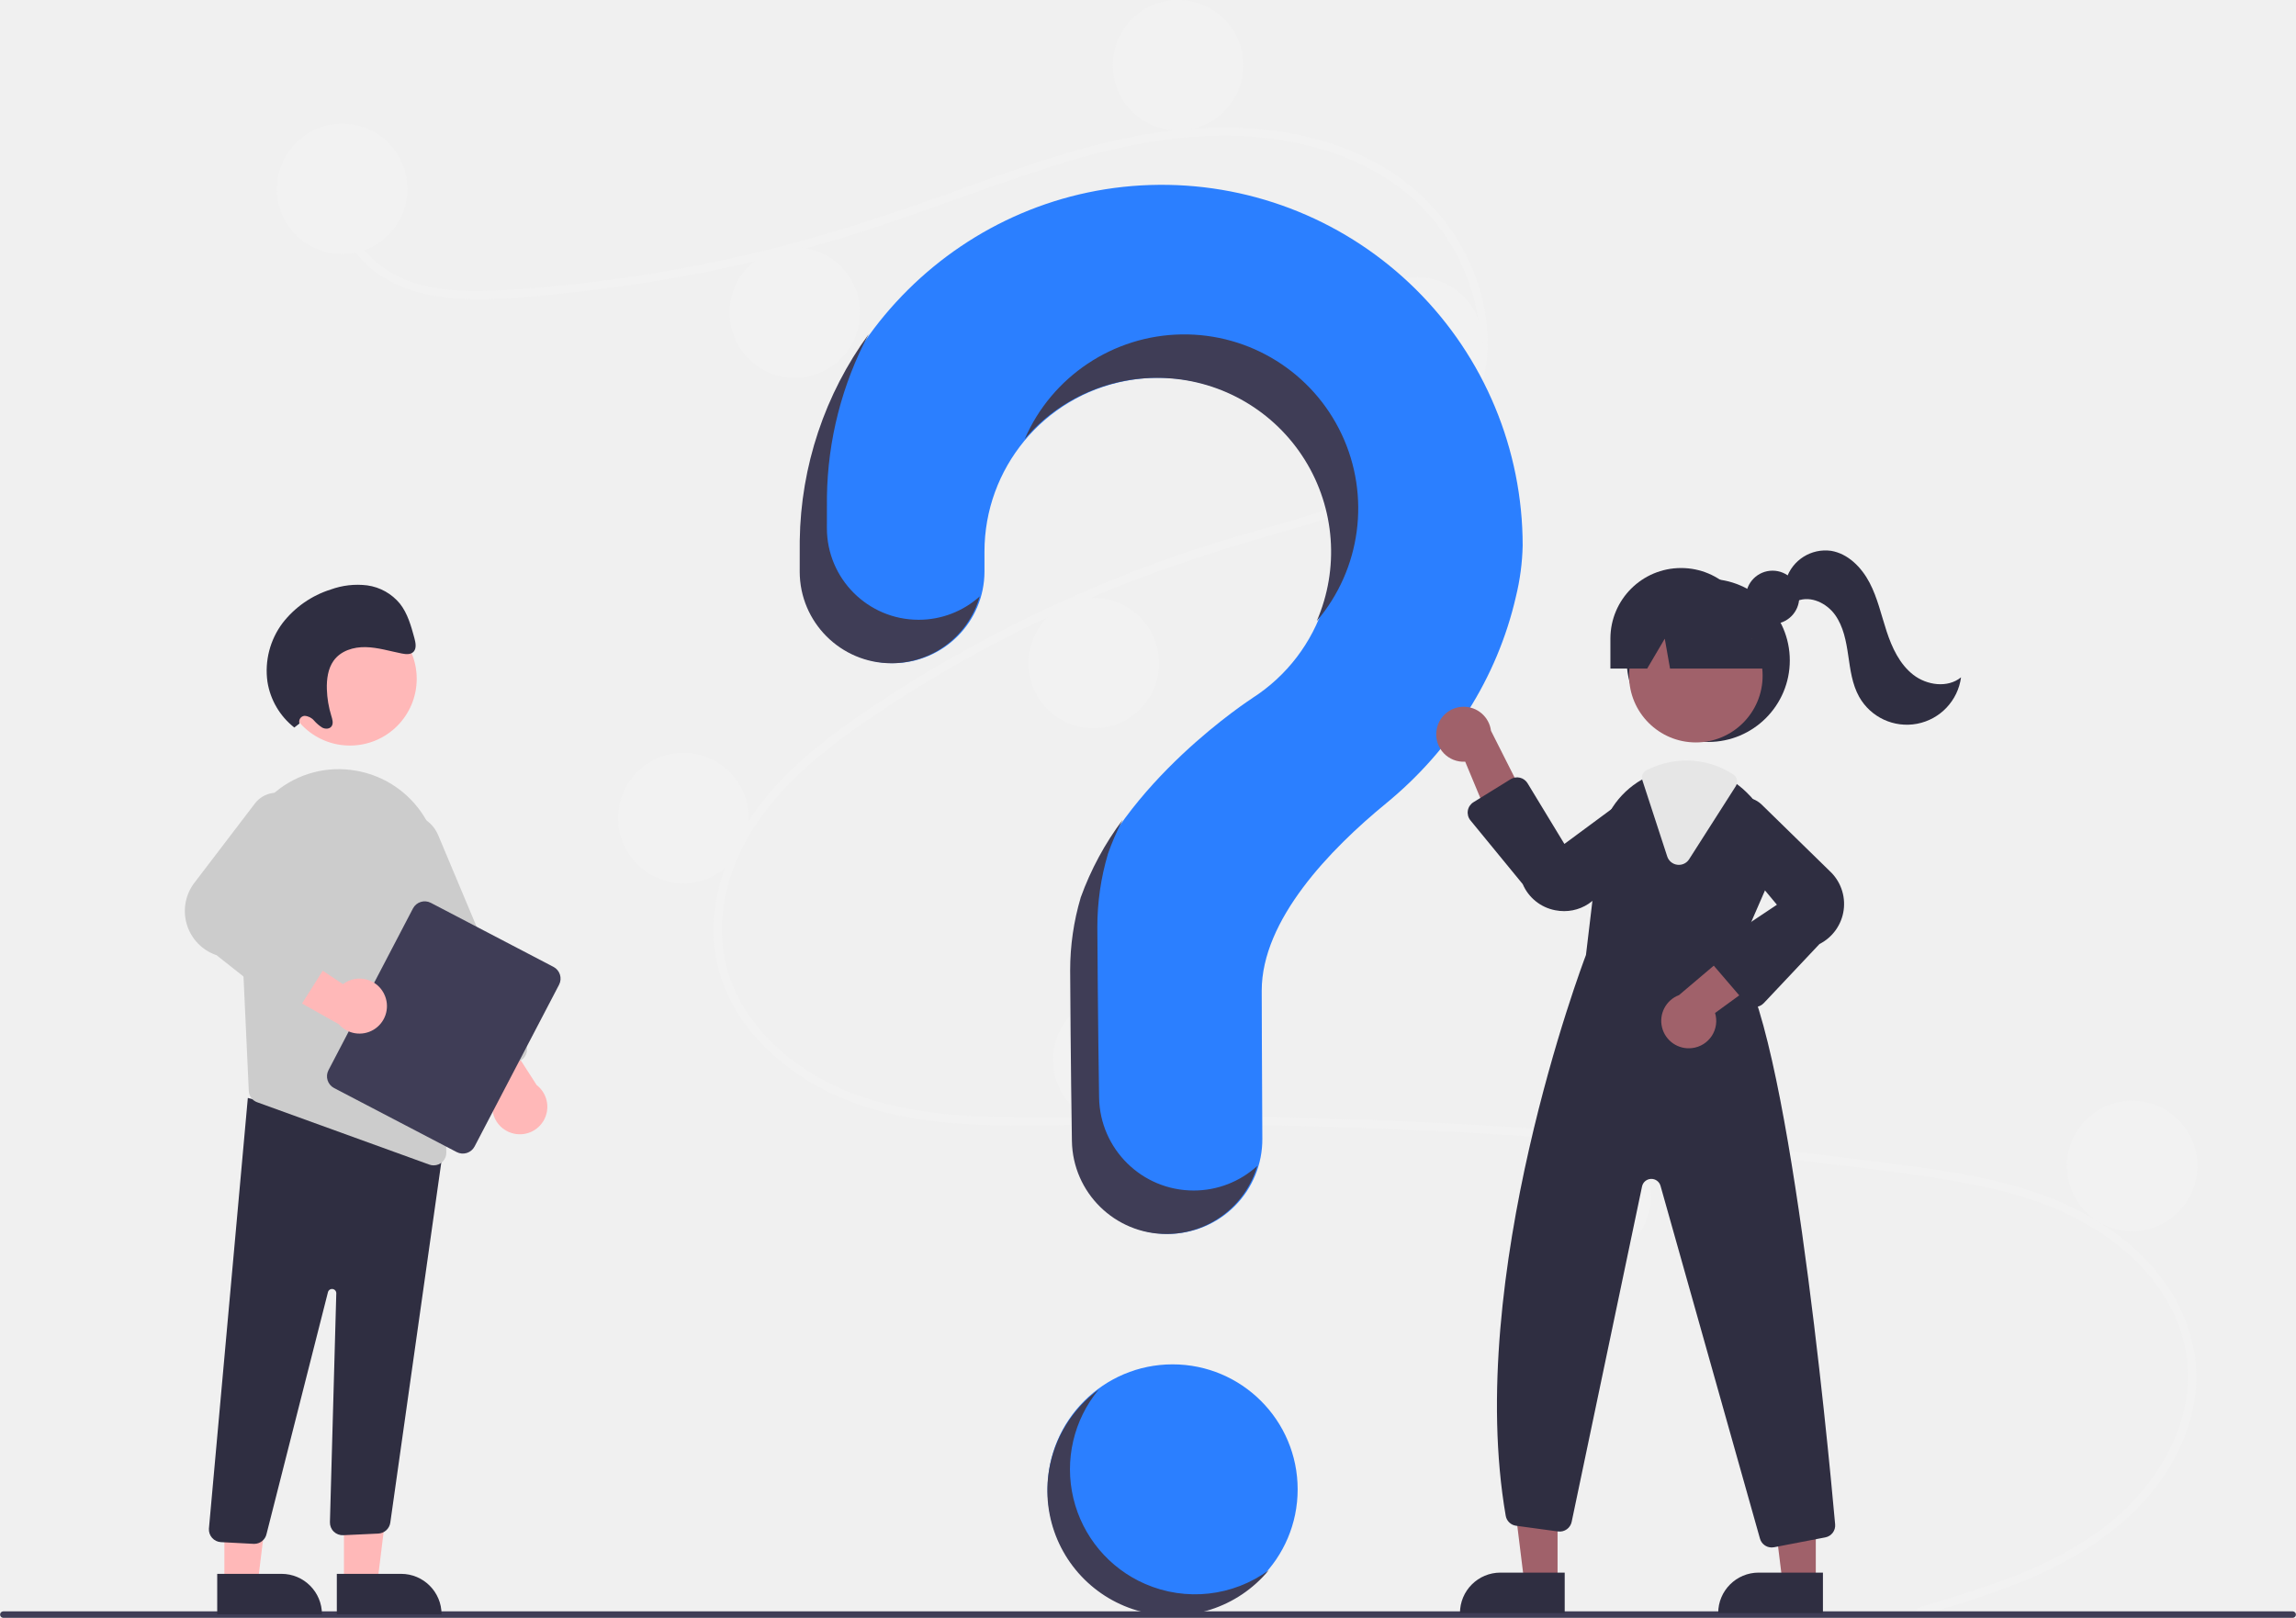
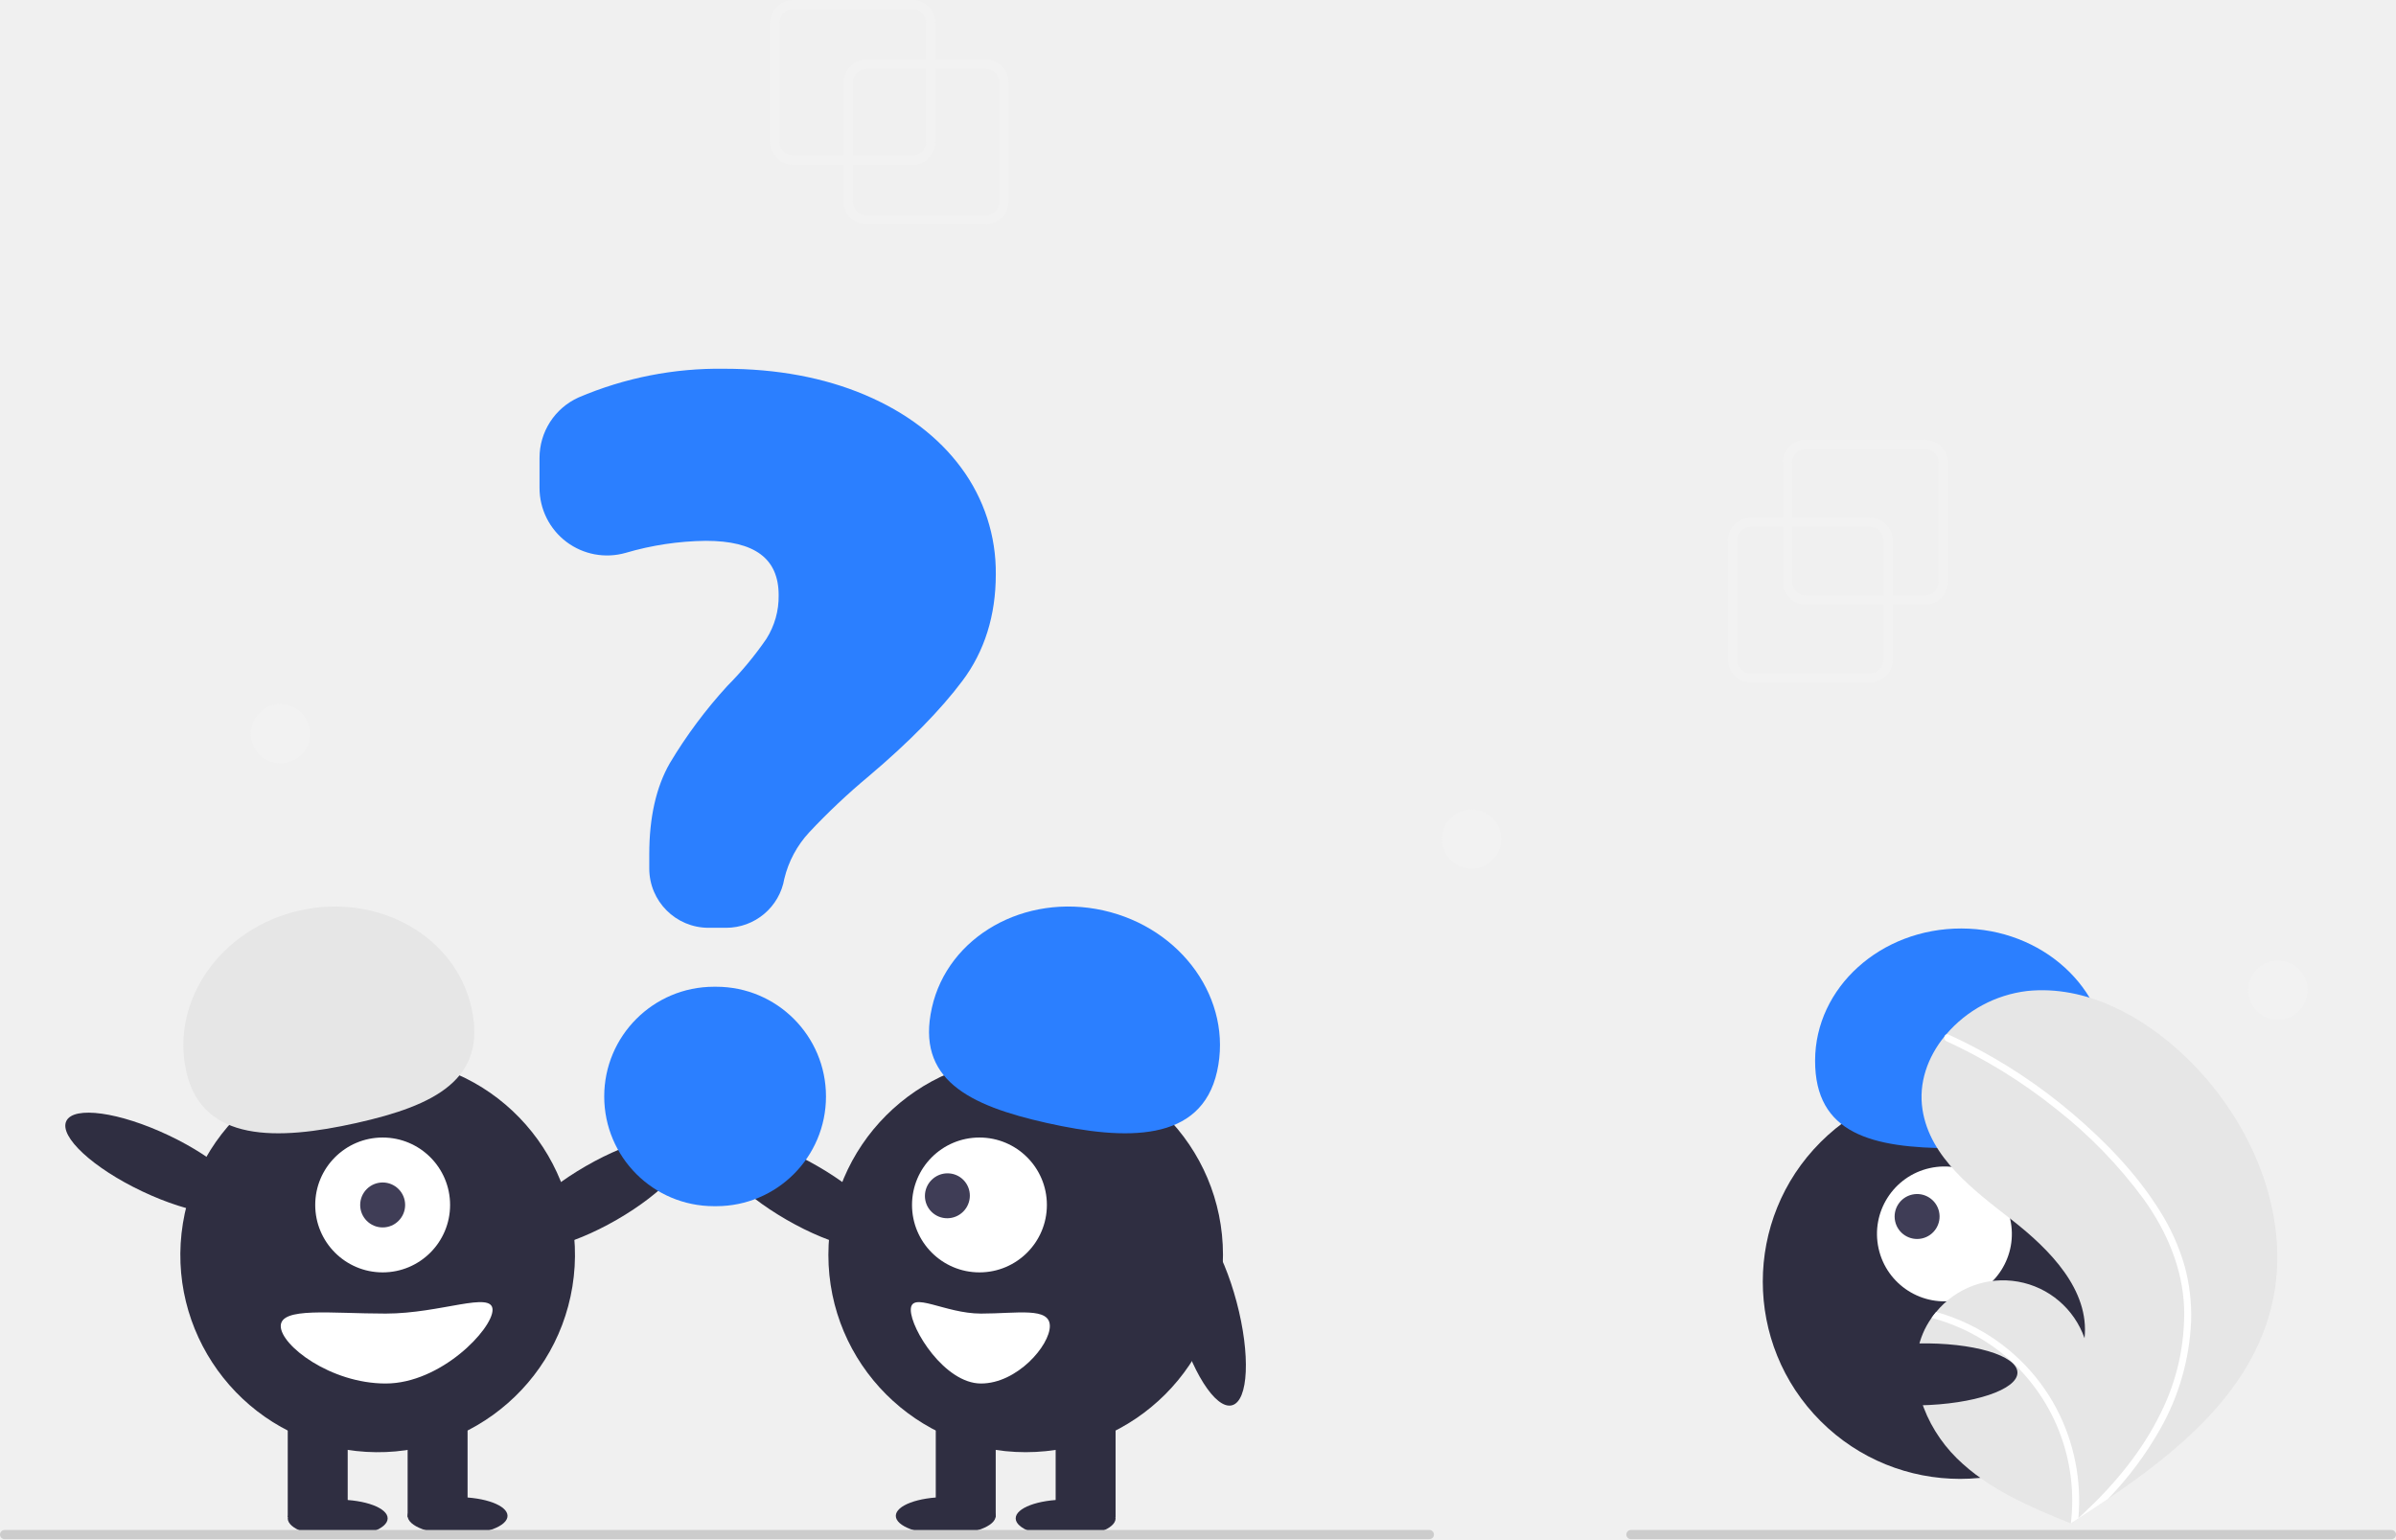
- <svg xmlns="http://www.w3.org/2000/svg" width="844.675" height="595.262" viewBox="0 0 844.675 595.262" role="img" artist="Katerina Limpitsouni" source="https://undraw.co/">
-   <circle cx="431.393" cy="548" r="46" fill="#2b7fff" />
-   <path d="M883.862,743.785c25.735-7.729,53.094-15.788,73.503-34.161,18.238-16.418,30.55-41.489,22.995-66.112-7.54-24.572-30.124-40.956-53.442-49.105-13.225-4.622-27.061-7.186-40.891-9.2-15.035-2.19-30.136-3.984-45.23-5.71q-91.677-10.486-184.044-12.811c-30.385-.765-60.764-.747-91.152-.306-27.139.394-55.722.384-80.899-11.151-19.578-8.97-37.348-25.289-42.803-46.734-6.297-24.755,5.318-49.964,21.98-67.892,8.783-9.45,19.047-17.404,29.636-24.717,11.487-7.934,23.375-15.306,35.521-22.188a494.634,494.634,0,0,1,74.767-34.468c12.746-4.634,25.68-8.633,38.728-12.321,11.017-3.115,22.068-6.234,32.716-10.477,20.583-8.204,40.161-22.1,45.395-44.881,4.96-21.591-3.403-45.031-18.065-61.071-16.963-18.557-42.539-26.692-67.06-28.008-27.528-1.478-54.422,5.412-80.297,14.156-27.597,9.326-54.599,20.049-82.778,27.603a556.958,556.958,0,0,1-85.196,15.837c-14.082,1.5-28.59,3.193-42.756,2.045-11.872-.962-23.684-4.454-32.434-12.88-7.503-7.225-11.972-17.154-10.435-27.632.279-1.903,3.17-1.094,2.893.798-1.87,12.755,6.8,24.509,17.484,30.529,12.348,6.958,27.374,6.968,41.122,6.172a537.825,537.825,0,0,0,88.515-12.796c28.593-6.531,56.164-15.866,83.704-25.839,26.156-9.472,52.897-18.716,80.84-20.767,24.246-1.78,49.752,1.752,70.874,14.423,18.564,11.136,32.215,29.707,36.565,51.018,4.25,20.825-1.636,41.785-17.4,56.317-16.321,15.046-38.701,21.479-59.557,27.404-26.452,7.514-52.337,16.298-77.392,27.703a485.824,485.824,0,0,0-72.8,40.928c-22.246,15.202-44.201,34.331-51.237,61.451-3.277,12.633-2.672,26.032,2.812,37.965,4.876,10.61,12.907,19.535,22.262,26.419,22.321,16.424,50.453,19.797,77.414,20.132,30.281.377,60.564-.645,90.855-.148q92.599,1.52,184.819,11.273,23.108,2.446,46.158,5.407c13.822,1.776,27.69,3.541,41.278,6.695,24.162,5.608,47.674,16.392,62.692,36.878a61.319,61.319,0,0,1,11.947,30.446c1.051,11.524-1.77,23.069-6.98,33.321-11.532,22.69-33.134,37.123-56.073,46.605-12.287,5.079-25.032,8.926-37.752,12.746-1.853.557-2.645-2.338-.798-2.893Z" transform="translate(-177.6623 -152.3692)" fill="#f2f2f2" />
-   <circle cx="125.893" cy="69.5" r="24" fill="#f2f2f2" />
-   <circle cx="292.393" cy="115" r="24" fill="#f2f2f2" />
-   <circle cx="433.393" cy="24" r="24" fill="#f2f2f2" />
-   <circle cx="521.393" cy="126" r="24" fill="#f2f2f2" />
-   <circle cx="402.393" cy="244" r="24" fill="#f2f2f2" />
-   <circle cx="251.393" cy="301" r="24" fill="#f2f2f2" />
-   <circle cx="411.393" cy="390" r="24" fill="#f2f2f2" />
-   <circle cx="583.393" cy="440" r="24" fill="#f2f2f2" />
-   <circle cx="784.393" cy="429" r="24" fill="#f2f2f2" />
-   <path d="M604.128,220.373c-71.892.508-130.756,58.93-131.777,130.816-.009.664-.014,5.33-.013,11.434a33.748,33.748,0,0,0,33.744,33.746h0a33.769,33.769,0,0,0,33.761-33.798c-.003-4.152-.006-7.026-.006-7.202a64,64,0,1,1,98.52,53.879l.012.014s-48.028,30.92-62.671,73.335l.012.003a94.004,94.004,0,0,0-3.874,26.768c0,3.725.219,36.321.643,62.778a34.786,34.786,0,0,0,34.79,34.222h0a34.796,34.796,0,0,0,34.794-35.011c-.147-24.229-.227-52.442-.227-54.489,0-26.045,25.125-51.995,45.764-68.917,23.766-19.487,40.868-46.043,47.737-75.999a86.762,86.762,0,0,0,2.499-18.834A132.75,132.75,0,0,0,604.128,220.373Z" transform="translate(-177.6623 -152.3692)" fill="#2b7fff" />
-   <path d="M1021.147,747.631H178.853a1.191,1.191,0,0,1,0-2.381h842.294a1.191,1.191,0,0,1,0,2.381Z" transform="translate(-177.6623 -152.3692)" fill="#3f3d56" />
-   <circle cx="628.449" cy="242.996" r="30" fill="#2f2e41" />
-   <polygon points="573.012 582.129 560.753 582.129 554.92 534.841 573.015 534.841 573.012 582.129" fill="#a0616a" />
-   <path d="M551.996,578.626h23.644a0,0,0,0,1,0,0v14.887a0,0,0,0,1,0,0H537.109a0,0,0,0,1,0,0v0A14.887,14.887,0,0,1,551.996,578.626Z" fill="#2f2e41" />
-   <polygon points="668.012 582.129 655.753 582.129 649.92 534.841 668.015 534.841 668.012 582.129" fill="#a0616a" />
-   <path d="M646.996,578.626h23.644a0,0,0,0,1,0,0v14.887a0,0,0,0,1,0,0H632.109a0,0,0,0,1,0,0v0A14.887,14.887,0,0,1,646.996,578.626Z" fill="#2f2e41" />
-   <circle cx="623.89" cy="248.61" r="24.561" fill="#a0616a" />
-   <path d="M816.191,504.775l10.99-25.25a31.383,31.383,0,0,0-6.95-35.6,31.873,31.873,0,0,0-3.07-2.67,30.935,30.935,0,0,0-18.99-6.57,32.179,32.179,0,0,0-13.4,2.98c-.36.16-.71.33-1.07.5-.69.33-1.37.69-2.03,1.06a31.678,31.678,0,0,0-15.7,23.88l-4.85,40.64c-1.22,3.19-44.74,118.39-29.52,206.34a4.467,4.467,0,0,0,3.82,3.67l15.43,2.1a4.497,4.497,0,0,0,5.01-3.53l25.89-123.41a3.503,3.503,0,0,1,6.8-.23l36.58,129.78a4.471,4.471,0,0,0,4.31,3.28,5.122,5.122,0,0,0,.87-.08l18.85-3.63a4.471,4.471,0,0,0,3.63-4.81C850.021,682.335,835.301,527.605,816.191,504.775Z" transform="translate(-177.6623 -152.3692)" fill="#2f2e41" />
-   <path d="M706.102,421.419A10.056,10.056,0,0,0,716.696,432.623l13.729,32.992,10.385-15.394-14.629-28.97a10.11,10.11,0,0,0-20.079.169Z" transform="translate(-177.6623 -152.3692)" fill="#a0616a" />
-   <path d="M800.19,537.996a10.056,10.056,0,0,0,8.427-12.913l28.885-21.038-17.39-6.512-24.764,20.977a10.11,10.11,0,0,0,4.842,19.487Z" transform="translate(-177.6623 -152.3692)" fill="#a0616a" />
-   <path d="M753.102,487.61a17.057,17.057,0,0,1-3.298-.325,16.305,16.305,0,0,1-11.948-9.616l-19.234-23.453a4.501,4.501,0,0,1,1.111-6.681l13.684-8.471a4.5,4.5,0,0,1,6.215,1.49l13.556,22.334L779.15,443.702A9.721,9.721,0,0,1,790.46,459.264l-25.912,23.637A16.253,16.253,0,0,1,753.102,487.61Z" transform="translate(-177.6623 -152.3692)" fill="#2f2e41" />
-   <path d="M823.252,522.883c-.035,0-.071,0-.106-.001a4.508,4.508,0,0,1-3.311-1.57l-12.166-14.193a4.5,4.5,0,0,1,.92-6.673l22.781-15.188-20.638-24.812a9.721,9.721,0,0,1,14.887-12.183l25.084,24.513a16.525,16.525,0,0,1-3.675,26.94l-20.501,21.754A4.507,4.507,0,0,1,823.252,522.883Z" transform="translate(-177.6623 -152.3692)" fill="#2f2e41" />
-   <path d="M795.307,470.584a4.632,4.632,0,0,1-.584-.037,4.461,4.461,0,0,1-3.71-3.069l-9.142-28.029a3.083,3.083,0,0,1,1.594-3.725l.297-.14c.269-.128.535-.254.807-.375a32.574,32.574,0,0,1,13.603-3.023,31.327,31.327,0,0,1,17.161,5.157,3.13,3.13,0,0,1,.901,4.294L799.084,468.504A4.455,4.455,0,0,1,795.307,470.584Z" transform="translate(-177.6623 -152.3692)" fill="#e6e6e6" />
-   <circle cx="652.101" cy="219.786" r="9.817" fill="#2f2e41" />
-   <path d="M796.111,361.365h0a26,26,0,0,0-26,26v11h13.529l6.471-11,1.941,11h41.059l-11-11A26,26,0,0,0,796.111,361.365Z" transform="translate(-177.6623 -152.3692)" fill="#2f2e41" />
-   <path d="M834.809,365.431a15.15,15.15,0,0,1,16.481-10.396c6.256,1.046,11.202,6.075,14.149,11.691s4.308,11.903,6.289,17.928,4.791,12.084,9.793,15.984,12.677,4.958,17.59.946a20.118,20.118,0,0,1-37.477,7.181c-2.592-4.612-3.261-10.017-4.03-15.251s-1.767-10.65-4.862-14.94-8.888-7.093-13.804-5.139Z" transform="translate(-177.6623 -152.3692)" fill="#2f2e41" />
-   <path d="M515.609,380.408h0a33.748,33.748,0,0,1-33.744-33.746c-0-6.104.004-10.771.013-11.434a131.507,131.507,0,0,1,15.359-59.909,131.803,131.803,0,0,0-25.359,75.909c-.009.664-.014,5.33-.013,11.434a33.748,33.748,0,0,0,33.744,33.746h0A33.773,33.773,0,0,0,538.097,371.817,33.622,33.622,0,0,1,515.609,380.408Z" transform="translate(-177.6623 -152.3692)" fill="#3f3d56" />
-   <path d="M606.415,291.478a64.004,64.004,0,0,1,55.659,89.413,63.997,63.997,0,1,0-107.426-66.985A63.871,63.871,0,0,1,606.415,291.478Z" transform="translate(-177.6623 -152.3692)" fill="#3f3d56" />
-   <path d="M616.797,590.408h0a34.787,34.787,0,0,1-34.79-34.222c-.423-26.456-.643-59.052-.643-62.778a94.004,94.004,0,0,1,3.874-26.768l-.012-.003a95.069,95.069,0,0,1,5.494-12.701,110.047,110.047,0,0,0-15.494,28.701l.012.003a94.004,94.004,0,0,0-3.874,26.768c0,3.725.219,36.321.643,62.778a34.787,34.787,0,0,0,34.79,34.222h0a34.803,34.803,0,0,0,33.402-25.048A34.66,34.66,0,0,1,616.797,590.408Z" transform="translate(-177.6623 -152.3692)" fill="#3f3d56" />
-   <polygon points="126.541 582.585 138.8 582.584 144.633 535.296 126.538 535.297 126.541 582.585" fill="#ffb8b8" />
-   <path d="M301.576,731.451H340.107a0,0,0,0,1,0,0v14.887a0,0,0,0,1,0,0H316.463A14.887,14.887,0,0,1,301.576,731.451v0A0,0,0,0,1,301.576,731.451Z" transform="translate(464.0541 1325.404) rotate(179.9974)" fill="#2f2e41" />
-   <polygon points="82.541 582.585 94.8 582.584 100.633 535.296 82.538 535.297 82.541 582.585" fill="#ffb8b8" />
-   <path d="M257.576,731.451H296.107a0,0,0,0,1,0,0v14.887a0,0,0,0,1,0,0H272.463A14.887,14.887,0,0,1,257.576,731.451v0A0,0,0,0,1,257.576,731.451Z" transform="translate(376.0541 1325.406) rotate(179.9974)" fill="#2f2e41" />
-   <path d="M270.917,720.411l-11.975-.63a4.673,4.673,0,0,1-4.419-4.967l14.313-158.466,65.911,17.786,6.35-1.732L321.239,712.686a4.696,4.696,0,0,1-4.358,3.945l-12.909.601a4.674,4.674,0,0,1-4.931-4.796l2.339-84.196a1.558,1.558,0,0,0-3.083-.36L275.739,716.692a4.646,4.646,0,0,1-4.569,3.725C271.086,720.418,271.002,720.416,270.917,720.411Z" transform="translate(-177.6623 -152.3692)" fill="#2f2e41" />
-   <circle cx="128.742" cy="249.759" r="24.561" fill="#ffb8b8" />
-   <path d="M265.512,474.287l2.701,58.267.976,21.199a4.642,4.642,0,0,0,3.074,4.175l63.336,22.943a4.477,4.477,0,0,0,1.6.28,4.644,4.644,0,0,0,4.664-4.788L339.266,471.597A36.93,36.93,0,0,0,308.522,435.92c-.613-.093-1.236-.187-1.859-.27a36.249,36.249,0,0,0-29.165,9.441,37.236,37.236,0,0,0-11.986,29.196Z" transform="translate(-177.6623 -152.3692)" fill="#ccc" />
-   <path d="M365.855,569.245a10.064,10.064,0,0,1-5.369-15.227l-21.478-28.56,18.534-1.147,17.554,27.297a10.111,10.111,0,0,1-9.242,17.637Z" transform="translate(-177.6623 -152.3692)" fill="#ffb8b8" />
-   <path d="M350.753,548.85a4.644,4.644,0,0,1-2.541-2.518L315.854,469.237a12.463,12.463,0,1,1,22.984-9.647l32.358,77.095a4.679,4.679,0,0,1-2.5,6.118l-14.365,6.029a4.642,4.642,0,0,1-3.577.017Z" transform="translate(-177.6623 -152.3692)" fill="#ccc" />
-   <path d="M298.508,546.131,329.587,486.622a4.878,4.878,0,0,1,6.575-2.063l45.112,23.56a4.878,4.878,0,0,1,2.063,6.575l-31.079,59.509a4.878,4.878,0,0,1-6.575,2.063L300.571,552.706A4.878,4.878,0,0,1,298.508,546.131Z" transform="translate(-177.6623 -152.3692)" fill="#3f3d56" />
-   <path d="M319.351,518.943a10.064,10.064,0,0,0-15.517-4.46l-29.778-19.754-.051,18.57L302.29,529.21a10.111,10.111,0,0,0,17.06-10.267Z" transform="translate(-177.6623 -152.3692)" fill="#ffb8b8" />
-   <path d="M281.701,523.119l-24.337-19.278a17.163,17.163,0,0,1-7.823-27.135l22.097-28.96a10.096,10.096,0,0,1,17.13,10.284l-17.484,28.6,25.694,12.187a4.674,4.674,0,0,1,1.948,6.72l-10.372,16.414a4.682,4.682,0,0,1-3.167,2.111c-.026.004-.051.008-.077.012A4.696,4.696,0,0,1,281.701,523.119Z" transform="translate(-177.6623 -152.3692)" fill="#ccc" />
-   <path d="M287.845,418.574a2.135,2.135,0,0,1,1.856-2.819,4.93,4.93,0,0,1,3.476,1.715,13.833,13.833,0,0,0,3.071,2.637c1.188.599,2.8.514,3.477-.628.636-1.072.2-2.508-.185-3.753a36.907,36.907,0,0,1-1.63-9.77c-.111-3.7.411-7.562,2.46-10.448,2.644-3.725,7.371-5.139,11.845-5.036s8.875,1.484,13.307,2.357c1.53.301,3.328.456,4.352-.73,1.088-1.261.688-3.301.226-5.004-1.201-4.417-2.475-8.985-5.265-12.552a18.898,18.898,0,0,0-12.061-6.79,28.938,28.938,0,0,0-13.462,1.528,36.096,36.096,0,0,0-17.683,12.319,29.236,29.236,0,0,0-5.578,21.6,26.667,26.667,0,0,0,9.886,16.855Z" transform="translate(-177.6623 -152.3692)" fill="#2f2e41" />
-   <path d="M598.92,735.149a45.994,45.994,0,0,1-17.07-71.489,45.997,45.997,0,1,0,62.569,66.464A45.969,45.969,0,0,1,598.92,735.149Z" transform="translate(-177.6623 -152.3692)" fill="#3f3d56" />
+ <svg xmlns="http://www.w3.org/2000/svg" width="523" height="336" viewBox="0 0 523 336" role="img" artist="Katerina Limpitsouni" source="https://undraw.co/">
+   <circle cx="766.35" cy="561.776" r="43.067" transform="translate(-511.2767 424.4313) rotate(-45)" fill="#2f2e41" />
+   <circle cx="762.929" cy="551.366" r="14.719" transform="translate(-439.6308 -104.0852) rotate(-12.48125)" fill="#fff" />
+   <circle cx="756.966" cy="547.565" r="4.906" transform="translate(-438.9502 -105.4637) rotate(-12.48125)" fill="#3f3d56" />
+   <path d="M764.648,532.66c-17.613-.033-29.978-3.179-29.948-19.136s14.332-28.867,31.945-28.834,31.868,12.995,31.838,28.952C798.454,529.599,782.262,532.692,764.648,532.66Z" transform="translate(-338.5 -282)" fill="#2b7fff" />
+   <path d="M833.852,568.974c-5.052,17.526-19.804,29.795-35.191,40.217q-3.223,2.183-6.448,4.266c-.015.006-.03.02-.044.026-.103.066-.207.133-.303.2-.444.286-.888.572-1.328.855l.242.109s.237.126-.022.02c-.077-.032-.158-.061-.235-.094-8.939-3.605-18.037-7.476-24.888-14.23-7.106-7.014-11.26-18.014-7.411-27.228a17.592,17.592,0,0,1,1.905-3.419c.312-.447.648-.874.998-1.294a18.856,18.856,0,0,1,32.386,5.73c1.131-10.526-7.549-19.343-15.901-25.848-8.356-6.502-17.851-13.583-19.467-24.051-.902-5.824,1.123-11.468,4.812-15.999.114-.138.228-.275.346-.409a27.518,27.518,0,0,1,17.687-9.489c12.813-1.332,25.259,5.451,34.568,14.359C830.538,527.03,839.595,549.047,833.852,568.974Z" transform="translate(-338.5 -282)" fill="#e6e6e6" />
+   <path d="M809.767,546.05a46.78,46.78,0,0,1,5.604,12.361,40.62,40.62,0,0,1,1.404,11.997,52.044,52.044,0,0,1-6.816,23.685A74.902,74.902,0,0,1,798.66,609.192q-3.223,2.183-6.448,4.266c-.015.006-.03.02-.044.026-.103.066-.207.133-.303.2-.444.286-.888.572-1.328.855,0,0,.479.235.219.129-.077-.032-.158-.061-.235-.094a41.405,41.405,0,0,0-13.249-35.651,41.76,41.76,0,0,0-17.146-9.226c.312-.447.648-.874.998-1.294a43.296,43.296,0,0,1,7.147,2.704,42.424,42.424,0,0,1,19.182,18.493,43.374,43.374,0,0,1,4.723,23.801c.367-.333.735-.673,1.092-1.01,6.793-6.333,12.826-13.602,16.91-21.992A48.416,48.416,0,0,0,815.247,567.493c-.333-8.653-3.781-16.668-8.773-23.646a101.346,101.346,0,0,0-19.211-19.798,115.158,115.158,0,0,0-23.892-14.751.828.828,0,0,1-.417-1.063.704.704,0,0,1,.346-.409.613.613,0,0,1,.532.023c1.054.485,2.1.977,3.139,1.49a116.465,116.465,0,0,1,24.062,15.873C798.117,531.25,804.785,538.149,809.767,546.05Z" transform="translate(-338.5 -282)" fill="#fff" />
+   <ellipse cx="73.714" cy="331.46" rx="10.903" ry="4.089" fill="#2f2e41" />
+   <ellipse cx="99.881" cy="330.915" rx="10.903" ry="4.089" fill="#2f2e41" />
+   <ellipse cx="469.744" cy="542.424" rx="21.534" ry="6.76" transform="translate(-546.6249 25.10005) rotate(-29.96257)" fill="#2f2e41" />
+   <circle cx="420.936" cy="555.946" r="43.067" transform="translate(-533.7577 600.3947) rotate(-80.78252)" fill="#2f2e41" />
+   <rect x="62.811" y="307.746" width="13.084" height="23.442" fill="#2f2e41" />
+   <rect x="88.978" y="307.746" width="13.084" height="23.442" fill="#2f2e41" />
+   <circle cx="83.527" cy="263.043" r="14.719" fill="#fff" />
+   <circle cx="83.527" cy="263.043" r="4.906" fill="#3f3d56" />
+   <path d="M379.16,515.895c-3.477-15.574,7.639-31.31,24.829-35.149s33.944,5.675,37.422,21.249-7.915,21.318-25.105,25.156S382.637,531.469,379.16,515.895Z" transform="translate(-338.5 -282)" fill="#e6e6e6" />
+   <ellipse cx="372.428" cy="535.963" rx="6.76" ry="21.534" transform="translate(-609.9256 360.7865) rotate(-64.62574)" fill="#2f2e41" />
+   <path d="M399.782,571.483c0,4.215,10.853,12.539,22.897,12.539s23.335-11.867,23.335-16.082-11.292.818-23.335.818S399.782,567.268,399.782,571.483Z" transform="translate(-338.5 -282)" fill="#fff" />
+   <ellipse cx="232.609" cy="331.46" rx="10.903" ry="4.089" fill="#2f2e41" />
+   <ellipse cx="206.441" cy="330.915" rx="10.903" ry="4.089" fill="#2f2e41" />
+   <ellipse cx="513.579" cy="542.424" rx="6.76" ry="21.534" transform="translate(-551.3501 434.4593) rotate(-60.03743)" fill="#2f2e41" />
+   <circle cx="223.886" cy="273.946" r="43.067" fill="#2f2e41" />
+   <rect x="230.428" y="307.746" width="13.084" height="23.442" fill="#2f2e41" />
+   <rect x="204.261" y="307.746" width="13.084" height="23.442" fill="#2f2e41" />
+   <circle cx="213.796" cy="263.043" r="14.719" fill="#fff" />
+   <ellipse cx="545.296" cy="543.043" rx="4.921" ry="4.886" transform="translate(-562.7767 262.2905) rotate(-44.97427)" fill="#3f3d56" />
+   <path d="M567.018,527.151c-17.19-3.838-28.582-9.582-25.105-25.156s20.232-25.087,37.422-21.249,28.306,19.575,24.829,35.149S584.208,530.989,567.018,527.151Z" transform="translate(-338.5 -282)" fill="#2b7fff" />
+   <ellipse cx="601.895" cy="567.963" rx="6.76" ry="21.534" transform="translate(-464.129 -108.4587) rotate(-14.87459)" fill="#2f2e41" />
+   <path d="M552.629,568.758c-7.907,0-15.32-5.033-15.32-.818s7.413,16.082,15.32,16.082,15.032-8.323,15.032-12.539S560.536,568.758,552.629,568.758Z" transform="translate(-338.5 -282)" fill="#fff" />
+   <path d="M496.972,484.539H493.147a12.937,12.937,0,0,1-12.923-12.923v-3.211c0-7.953,1.507-14.612,4.479-19.792a104.114,104.114,0,0,1,12.542-16.852,74.269,74.269,0,0,0,8.528-10.279,17.29,17.29,0,0,0,2.693-9.562c0-7.978-5.198-11.856-15.891-11.856a64.526,64.526,0,0,0-17.515,2.629,14.745,14.745,0,0,1-18.792-14.178v-6.5a14.463,14.463,0,0,1,8.532-13.256A78.083,78.083,0,0,1,496.61,362.5c11.444,0,21.775,1.922,30.707,5.713,8.948,3.799,16.017,9.157,21.011,15.924a38.352,38.352,0,0,1,7.536,23.244c0,8.98-2.452,16.801-7.287,23.247-4.782,6.38-11.638,13.364-20.376,20.76a145.204,145.204,0,0,0-13.063,12.307,22.718,22.718,0,0,0-5.431,10.111A12.888,12.888,0,0,1,496.972,484.539Z" transform="translate(-338.5 -282)" fill="#2b7fff" />
+   <path d="M494.845,545.311h-.504a23.951,23.951,0,0,1,0-47.902h.504a23.951,23.951,0,1,1,0,47.902Z" transform="translate(-338.5 -282)" fill="#2b7fff" />
+   <path d="M650.5,618h-311a1,1,0,0,1,0-2h311a1,1,0,0,1,0,2Z" transform="translate(-338.5 -282)" fill="#ccc" />
+   <path d="M860.5,618h-166a1,1,0,0,1,0-2h166a1,1,0,0,1,0,2Z" transform="translate(-338.5 -282)" fill="#ccc" />
+   <ellipse cx="757.339" cy="582.032" rx="21.534" ry="6.76" transform="translate(-349.736 -267.0801) rotate(-1.12041)" fill="#2f2e41" />
+   <path d="M746.661,431h-26a5.006,5.006,0,0,1-5-5V400a5.006,5.006,0,0,1,5-5h26a5.006,5.006,0,0,1,5,5v26A5.006,5.006,0,0,1,746.661,431Zm-26-34a3.003,3.003,0,0,0-3,3v26a3.003,3.003,0,0,0,3,3h26a3.003,3.003,0,0,0,3-3V400a3.003,3.003,0,0,0-3-3Z" transform="translate(-338.5 -282)" fill="#f2f2f2" />
+   <path d="M758.661,414h-26a5.006,5.006,0,0,1-5-5V383a5.006,5.006,0,0,1,5-5h26a5.006,5.006,0,0,1,5,5v26A5.006,5.006,0,0,1,758.661,414Zm-26-34a3.003,3.003,0,0,0-3,3v26a3.003,3.003,0,0,0,3,3h26a3.003,3.003,0,0,0,3-3V383a3.003,3.003,0,0,0-3-3Z" transform="translate(-338.5 -282)" fill="#f2f2f2" />
+   <path d="M553.661,331h-26a5.006,5.006,0,0,1-5-5V300a5.006,5.006,0,0,1,5-5h26a5.006,5.006,0,0,1,5,5v26A5.006,5.006,0,0,1,553.661,331Zm-26-34a3.003,3.003,0,0,0-3,3v26a3.003,3.003,0,0,0,3,3h26a3.003,3.003,0,0,0,3-3V300a3.003,3.003,0,0,0-3-3Z" transform="translate(-338.5 -282)" fill="#f2f2f2" />
+   <path d="M537.661,318h-26a5.006,5.006,0,0,1-5-5V287a5.006,5.006,0,0,1,5-5h26a5.006,5.006,0,0,1,5,5v26A5.006,5.006,0,0,1,537.661,318Zm-26-34a3.003,3.003,0,0,0-3,3v26a3.003,3.003,0,0,0,3,3h26a3.003,3.003,0,0,0,3-3V287a3.003,3.003,0,0,0-3-3Z" transform="translate(-338.5 -282)" fill="#f2f2f2" />
+   <circle cx="321.22" cy="183.17" r="6.467" fill="#f2f2f2" />
+   <circle cx="61.22" cy="160.17" r="6.467" fill="#f2f2f2" />
+   <circle cx="497.22" cy="216.17" r="6.467" fill="#f2f2f2" />
</svg>
